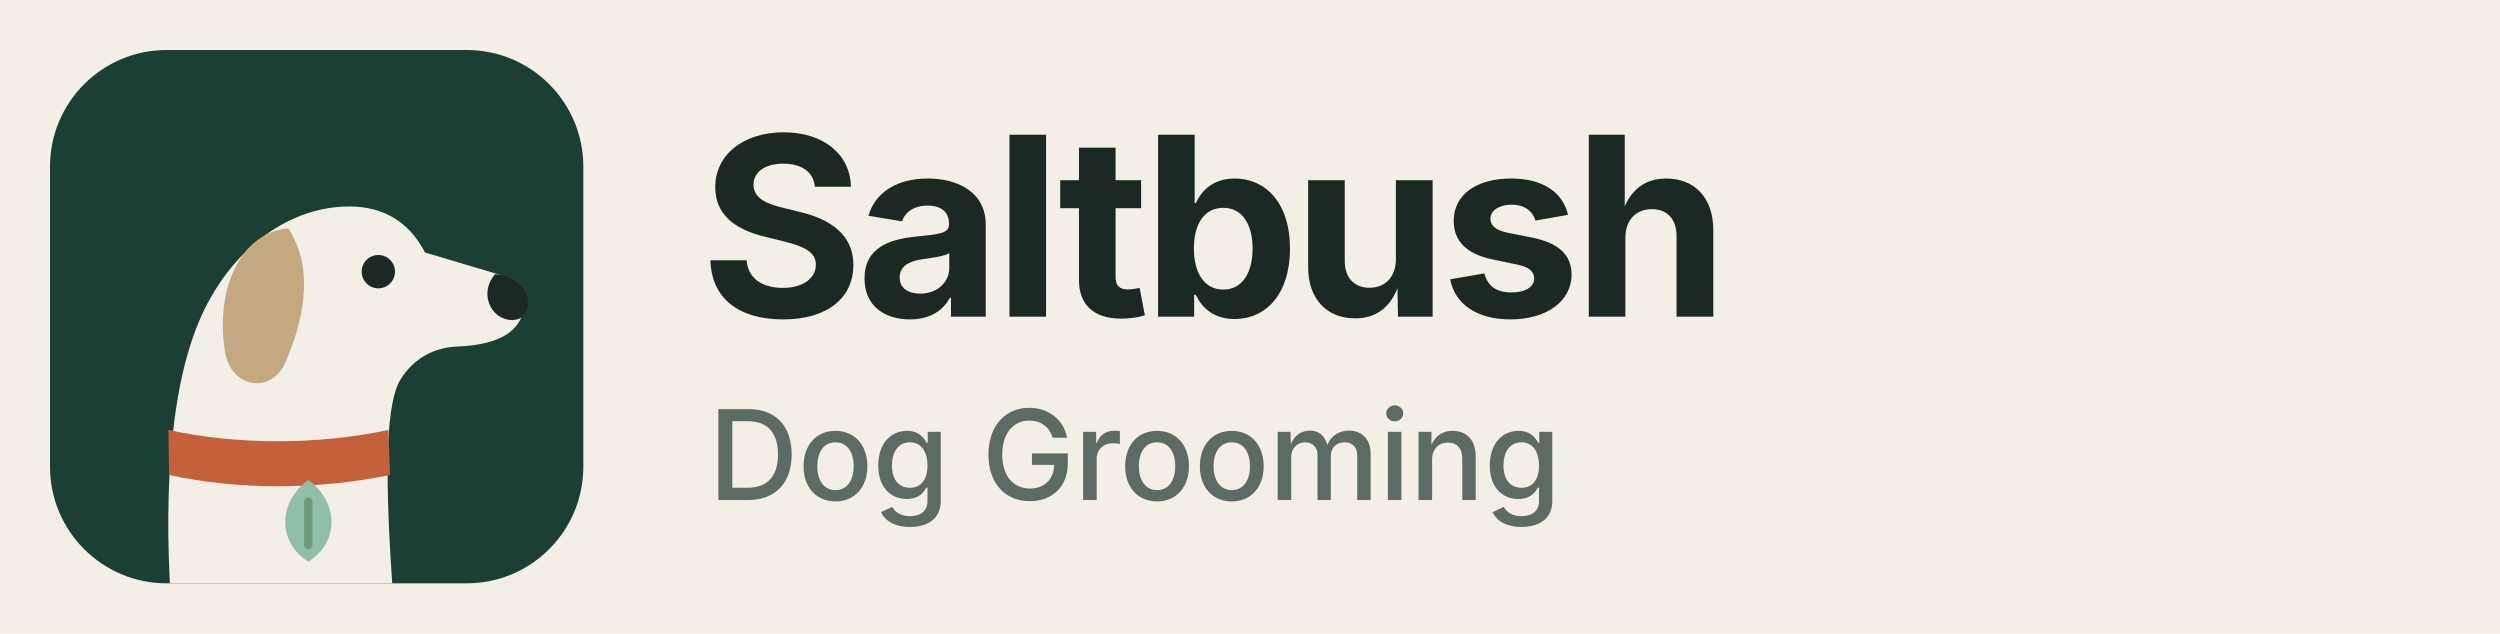
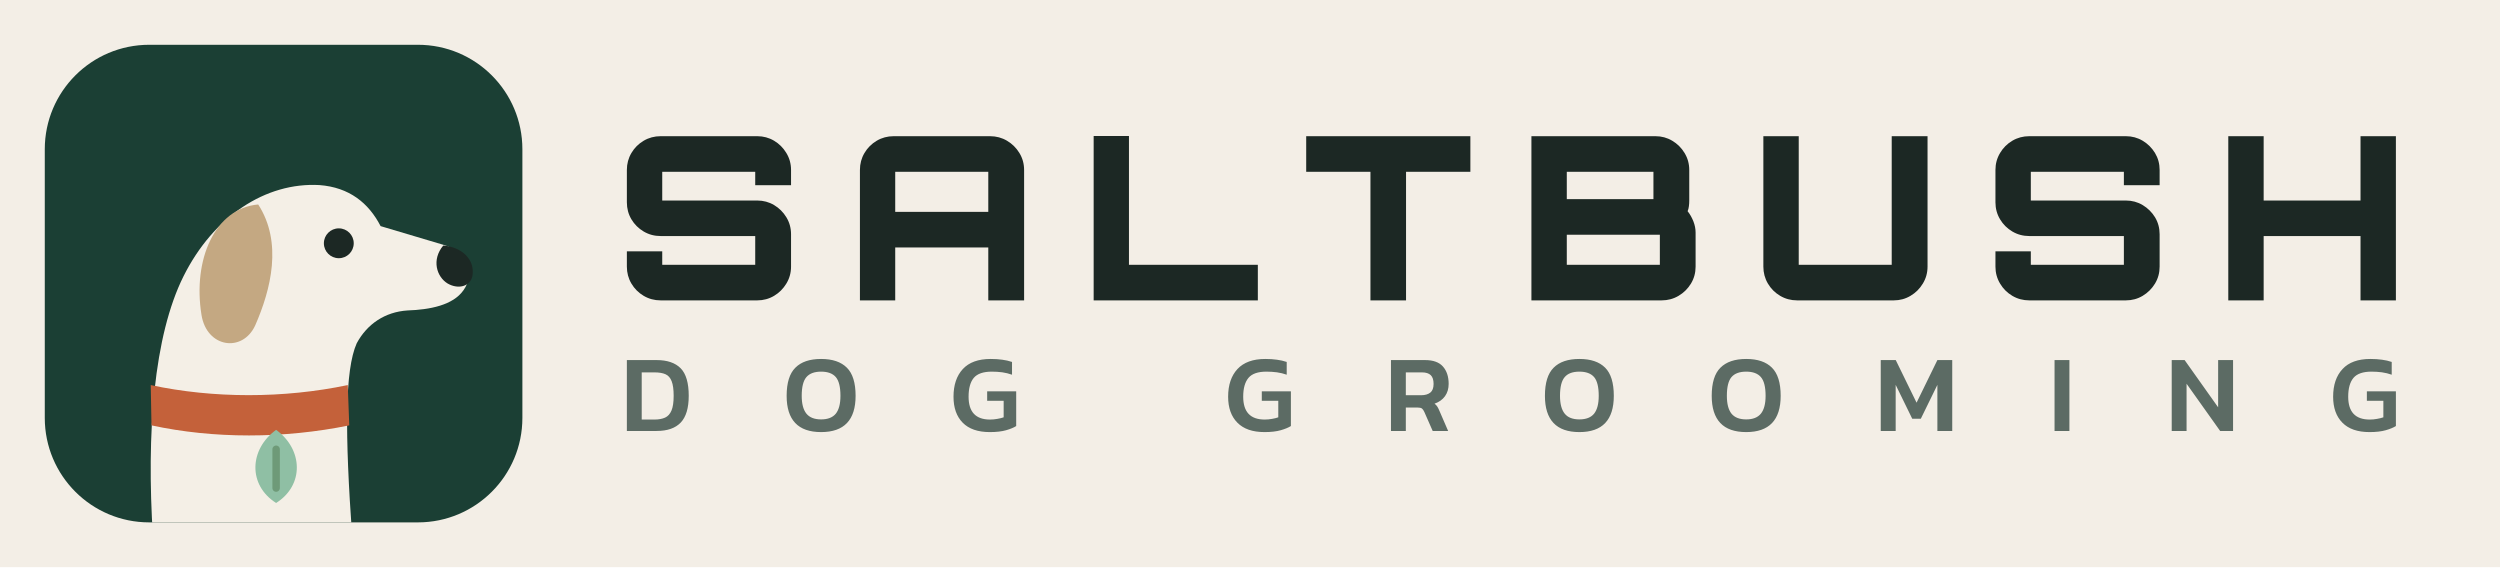
- <svg xmlns="http://www.w3.org/2000/svg" viewBox="0 0 300 76" role="img" aria-label="Saltbush Dog Grooming">
-   <rect width="300" height="76" fill="#f3eee6" />
+ <svg xmlns="http://www.w3.org/2000/svg" viewBox="0 0 335 76" role="img" aria-label="Saltbush Dog Grooming">
+   <rect width="335" height="76" fill="#f3eee6" />
  <g transform="translate(6 6)">
    <defs>
      <clipPath id="tile">
        <rect width="64" height="64" rx="14" />
      </clipPath>
    </defs>
    <rect width="64" height="64" rx="14" fill="#1b3f34" />
    <g clip-path="url(#tile)">
      <path fill="#f4efe6" d="M14.5 66 C13.6 52 14.6 39 18.6 31 C22.6 23 29.6 18.4 36.8 18.8 C40.8 19.1 43.4 21.2 45 24.3 L53.4 26.8 C56.6 27.7 57.7 30.7 56.1 32.9 C54.7 34.9 51.6 35.5 48.6 35.6 C45.6 35.8 43.2 37.4 41.8 40 C40.2 43.6 40.2 52 41.2 66 Z" />
      <path fill="#c4a882" d="M28.6 21.4 C22.8 21.9 19.8 28.8 21 36.2 C21.7 40.6 26.5 41.3 28.2 37.6 C30.3 32.8 31.9 26.5 28.6 21.4 Z" />
      <circle cx="39.4" cy="26.6" r="2" fill="#1c2824" />
      <path fill="#1c2824" d="M53.4 26.9 C55.9 27.1 57.7 28.8 57.3 31 C57 32.4 55.4 32.8 54 32 C52.5 31.1 51.8 28.8 53.4 26.9 Z" />
      <path fill="#c4613a" d="M14.2 45.6 C22.6 47.4 32 47.4 40.6 45.6 L40.8 51 C32 52.8 22.6 52.8 14.3 51 Z" />
      <path fill="#8fbfa4" d="M31 51.6 C27.4 54.2 27.2 59 31 61.4 C34.8 59 34.6 54.2 31 51.6 Z" />
      <path d="M31 54.2 L31 59.4" stroke="#6e9a78" stroke-width="1" stroke-linecap="round" />
    </g>
  </g>
-   <text x="84" y="38" font-family="Inter, ui-sans-serif, system-ui, -apple-system, 'Segoe UI', Roboto, Arial, sans-serif" font-size="30" font-weight="700" letter-spacing="-0.9" fill="#1c2824">Saltbush</text>
-   <text x="85" y="60" font-family="Inter, ui-sans-serif, system-ui, -apple-system, 'Segoe UI', Roboto, Arial, sans-serif" font-size="15" font-weight="500" letter-spacing="-0.1" fill="#5c6b64">Dog Grooming</text>
+   <path fill="#1c2824" d="M88.52 40.25Q87.28 40.25 86.25 39.64Q85.22 39.03 84.61 38Q84 36.97 84 35.73V33.68H88.74V35.48Q88.74 35.48 88.74 35.48Q88.74 35.48 88.74 35.48H101.2Q101.2 35.48 101.2 35.48Q101.2 35.48 101.2 35.48V31.63Q101.2 31.63 101.2 31.63Q101.2 31.63 101.2 31.63H88.52Q87.28 31.63 86.25 31.02Q85.22 30.41 84.61 29.39Q84 28.36 84 27.11V22.77Q84 21.53 84.61 20.5Q85.22 19.47 86.25 18.86Q87.28 18.25 88.52 18.25H101.48Q102.7 18.25 103.73 18.86Q104.75 19.47 105.37 20.5Q106 21.53 106 22.77V24.82H101.2V23.02Q101.2 23.02 101.2 23.02Q101.2 23.02 101.2 23.02H88.74Q88.74 23.02 88.74 23.02Q88.74 23.02 88.74 23.02V26.87Q88.74 26.87 88.74 26.87Q88.74 26.87 88.74 26.87H101.48Q102.7 26.87 103.73 27.48Q104.75 28.09 105.37 29.11Q106 30.14 106 31.39V35.73Q106 36.97 105.37 38Q104.75 39.03 103.73 39.64Q102.7 40.25 101.48 40.25H88.52Z M115.23 40.25V22.77Q115.23 21.53 115.84 20.5Q116.45 19.47 117.48 18.86Q118.51 18.25 119.75 18.25H132.67Q133.91 18.25 134.94 18.86Q135.97 19.47 136.6 20.5Q137.23 21.53 137.23 22.77V40.25H132.43V33.16H119.96V40.25H115.23ZM119.96 28.39H132.43V23.02Q132.43 23.02 132.43 23.02Q132.43 23.02 132.43 23.02H119.96Q119.96 23.02 119.96 23.02Q119.96 23.02 119.96 23.02V28.39Z M146.55 40.25V18.22H151.28V35.48H168.55V40.25H146.55Z M183.64 40.25V23.02H175.03V18.25H197.03V23.02H188.41V40.25H183.64Z M205.21 40.25V18.25H221.84Q223.06 18.25 224.08 18.86Q225.11 19.47 225.73 20.5Q226.36 21.53 226.36 22.77V26.9Q226.36 27.29 226.31 27.65Q226.27 28 226.14 28.3Q226.6 28.88 226.91 29.65Q227.21 30.41 227.21 31.17V35.73Q227.21 36.97 226.59 38Q225.96 39.03 224.93 39.64Q223.9 40.25 222.66 40.25H205.21ZM209.95 35.48H222.42Q222.42 35.48 222.42 35.48Q222.42 35.48 222.42 35.48V31.45Q222.42 31.45 222.42 31.45Q222.42 31.45 222.42 31.45H209.95Q209.95 31.45 209.95 31.45Q209.95 31.45 209.95 31.45V35.48Q209.95 35.48 209.95 35.48Q209.95 35.48 209.95 35.48ZM209.95 26.68H221.56Q221.56 26.68 221.56 26.68Q221.56 26.68 221.56 26.68V23.02Q221.56 23.02 221.56 23.02Q221.56 23.02 221.56 23.02H209.95Q209.95 23.02 209.95 23.02Q209.95 23.02 209.95 23.02V26.68Q209.95 26.68 209.95 26.68Q209.95 26.68 209.95 26.68Z M240.81 40.25Q239.57 40.25 238.54 39.64Q237.51 39.03 236.9 38Q236.29 36.97 236.29 35.73V18.25H241.03V35.48Q241.03 35.48 241.03 35.48Q241.03 35.48 241.03 35.48H253.49Q253.49 35.48 253.49 35.48Q253.49 35.48 253.49 35.48V18.25H258.29V35.73Q258.29 36.97 257.66 38Q257.04 39.03 256.01 39.64Q254.99 40.25 253.77 40.25H240.81Z M271.92 40.25Q270.68 40.25 269.65 39.64Q268.62 39.03 268.01 38Q267.39 36.97 267.39 35.73V33.68H272.13V35.48Q272.13 35.48 272.13 35.48Q272.13 35.48 272.13 35.48H284.6Q284.6 35.48 284.6 35.48Q284.6 35.48 284.6 35.48V31.63Q284.6 31.63 284.6 31.63Q284.6 31.63 284.6 31.63H271.92Q270.68 31.63 269.65 31.02Q268.62 30.41 268.01 29.39Q267.39 28.36 267.39 27.11V22.77Q267.39 21.53 268.01 20.5Q268.62 19.47 269.65 18.86Q270.68 18.25 271.92 18.25H284.87Q286.1 18.25 287.12 18.86Q288.14 19.47 288.77 20.5Q289.39 21.53 289.39 22.77V24.82H284.6V23.02Q284.6 23.02 284.6 23.02Q284.6 23.02 284.6 23.02H272.13Q272.13 23.02 272.13 23.02Q272.13 23.02 272.13 23.02V26.87Q272.13 26.87 272.13 26.87Q272.13 26.87 272.13 26.87H284.87Q286.1 26.87 287.12 27.48Q288.14 28.09 288.77 29.11Q289.39 30.14 289.39 31.39V35.73Q289.39 36.97 288.77 38Q288.14 39.03 287.12 39.64Q286.1 40.25 284.87 40.25H271.92Z M298.59 40.25V18.25H303.33V26.87H316.31V18.25H321.05V40.25H316.31V31.63H303.33V40.25H298.59Z" />
+   <path fill="#5c6b64" d="M84 57.75V48.25H87.98Q90.12 48.25 91.21 49.35Q92.29 50.45 92.29 53.04Q92.29 55.49 91.22 56.62Q90.15 57.75 87.98 57.75H84ZM85.99 56.22H87.7Q88.54 56.22 89.12 55.96Q89.69 55.7 89.98 55.01Q90.27 54.33 90.27 53.04Q90.27 51.76 90 51.08Q89.74 50.4 89.18 50.15Q88.62 49.9 87.7 49.9H85.99V56.22Z M110.03 57.9Q105.41 57.9 105.41 53.04Q105.41 50.43 106.58 49.27Q107.74 48.1 110.03 48.1Q112.31 48.1 113.48 49.27Q114.65 50.43 114.65 53.04Q114.65 57.9 110.03 57.9ZM110.03 56.2Q111.37 56.2 112 55.43Q112.62 54.65 112.62 53.04Q112.62 51.26 112 50.53Q111.37 49.8 110.03 49.8Q108.69 49.8 108.06 50.53Q107.43 51.26 107.43 53.04Q107.43 54.65 108.06 55.43Q108.69 56.2 110.03 56.2Z M132.63 57.9Q130.24 57.9 129 56.64Q127.77 55.39 127.77 53.16Q127.77 50.8 129.02 49.45Q130.27 48.1 132.75 48.1Q133.61 48.1 134.3 48.2Q134.99 48.29 135.61 48.5V50.21Q134.99 49.99 134.31 49.89Q133.62 49.8 132.9 49.8Q131.2 49.8 130.49 50.63Q129.79 51.47 129.79 53.16Q129.79 56.22 132.66 56.22Q133.16 56.22 133.64 56.13Q134.12 56.05 134.49 55.92V53.71H132.28V52.44H136.17V57.09Q135.69 57.4 134.82 57.65Q133.95 57.9 132.63 57.9Z M169.44 57.9Q167.05 57.9 165.81 56.64Q164.57 55.39 164.57 53.16Q164.57 50.8 165.82 49.45Q167.08 48.1 169.55 48.1Q170.41 48.1 171.1 48.2Q171.8 48.29 172.42 48.5V50.21Q171.8 49.99 171.11 49.89Q170.42 49.8 169.7 49.8Q168 49.8 167.3 50.63Q166.59 51.47 166.59 53.16Q166.59 56.22 169.47 56.22Q169.97 56.22 170.45 56.13Q170.93 56.05 171.29 55.92V53.71H169.08V52.44H172.98V57.09Q172.49 57.4 171.62 57.65Q170.75 57.9 169.44 57.9Z M186.39 57.75V48.25H190.95Q192.59 48.25 193.35 49.11Q194.12 49.98 194.12 51.44Q194.12 52.4 193.63 53.09Q193.13 53.78 192.23 54.09Q192.47 54.28 192.61 54.5Q192.75 54.73 192.9 55.09L194.05 57.75H191.98L190.86 55.2Q190.71 54.87 190.54 54.74Q190.36 54.61 189.95 54.61H188.38V57.75H186.39ZM188.38 52.96H190.43Q191.21 52.96 191.66 52.61Q192.1 52.26 192.1 51.44Q192.1 50.64 191.72 50.27Q191.33 49.9 190.55 49.9H188.38V52.96Z M211.64 57.9Q207.02 57.9 207.02 53.04Q207.02 50.43 208.19 49.27Q209.35 48.1 211.64 48.1Q213.92 48.1 215.09 49.27Q216.25 50.43 216.25 53.04Q216.25 57.9 211.64 57.9ZM211.64 56.2Q212.98 56.2 213.61 55.43Q214.23 54.65 214.23 53.04Q214.23 51.26 213.61 50.53Q212.98 49.8 211.64 49.8Q210.29 49.8 209.67 50.53Q209.04 51.26 209.04 53.04Q209.04 54.65 209.67 55.43Q210.29 56.2 211.64 56.2Z M233.99 57.9Q229.37 57.9 229.37 53.04Q229.37 50.43 230.54 49.27Q231.71 48.1 233.99 48.1Q236.28 48.1 237.44 49.27Q238.61 50.43 238.61 53.04Q238.61 57.9 233.99 57.9ZM233.99 56.2Q235.33 56.2 235.96 55.43Q236.59 54.65 236.59 53.04Q236.59 51.26 235.96 50.53Q235.33 49.8 233.99 49.8Q232.65 49.8 232.02 50.53Q231.4 51.26 231.4 53.04Q231.4 54.65 232.02 55.43Q232.65 56.2 233.99 56.2Z M252.02 57.75V48.25H254.03L256.82 53.96L259.61 48.25H261.6V57.75H259.61V51.57L257.39 56.11H256.24L254.02 51.57V57.75H252.02Z M275.31 57.75V48.25H277.3V57.75H275.31Z M291.01 57.75V48.25H292.74L297.23 54.58V48.25H299.23V57.75H297.5L293 51.42V57.75H291.01Z M317.51 57.9Q315.12 57.9 313.88 56.64Q312.64 55.39 312.64 53.16Q312.64 50.8 313.9 49.45Q315.15 48.1 317.63 48.1Q318.48 48.1 319.18 48.2Q319.87 48.29 320.49 48.5V50.21Q319.87 49.99 319.18 49.89Q318.5 49.8 317.78 49.8Q316.08 49.8 315.37 50.63Q314.66 51.47 314.66 53.16Q314.66 56.22 317.54 56.22Q318.04 56.22 318.52 56.13Q319 56.05 319.37 55.92V53.71H317.16V52.44H321.05V57.09Q320.56 57.4 319.69 57.65Q318.82 57.9 317.51 57.9Z" />
</svg>
